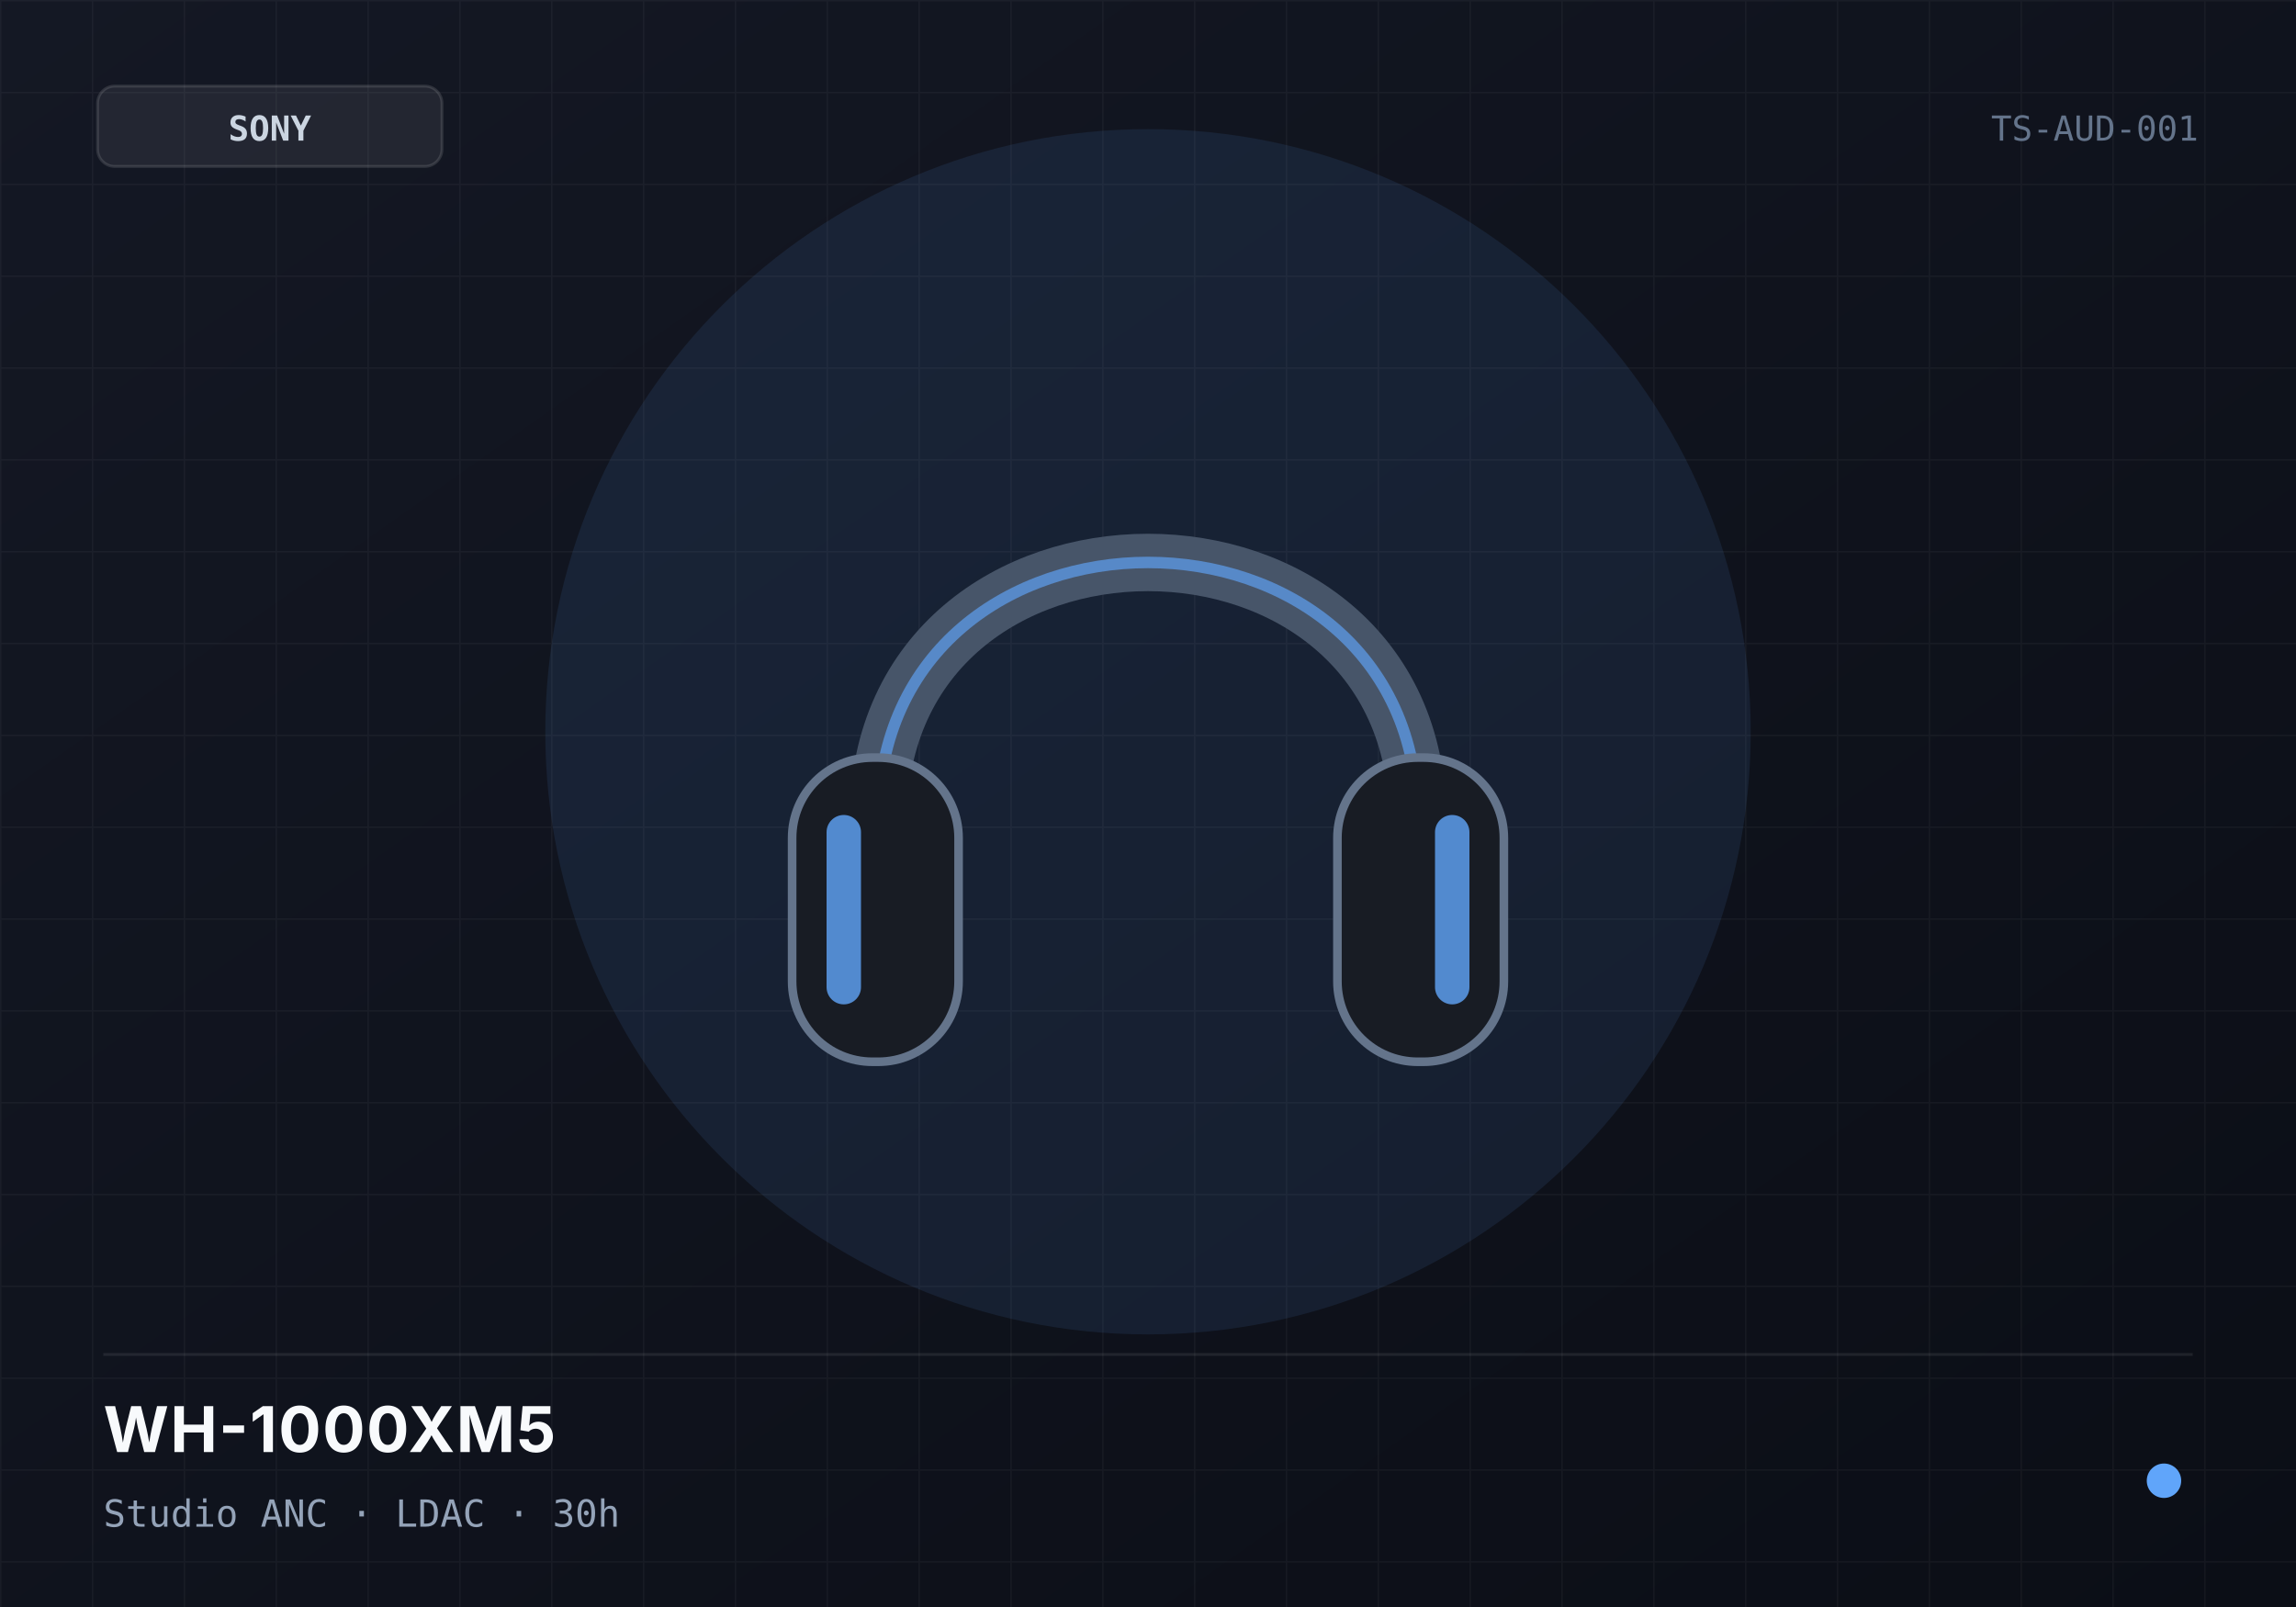
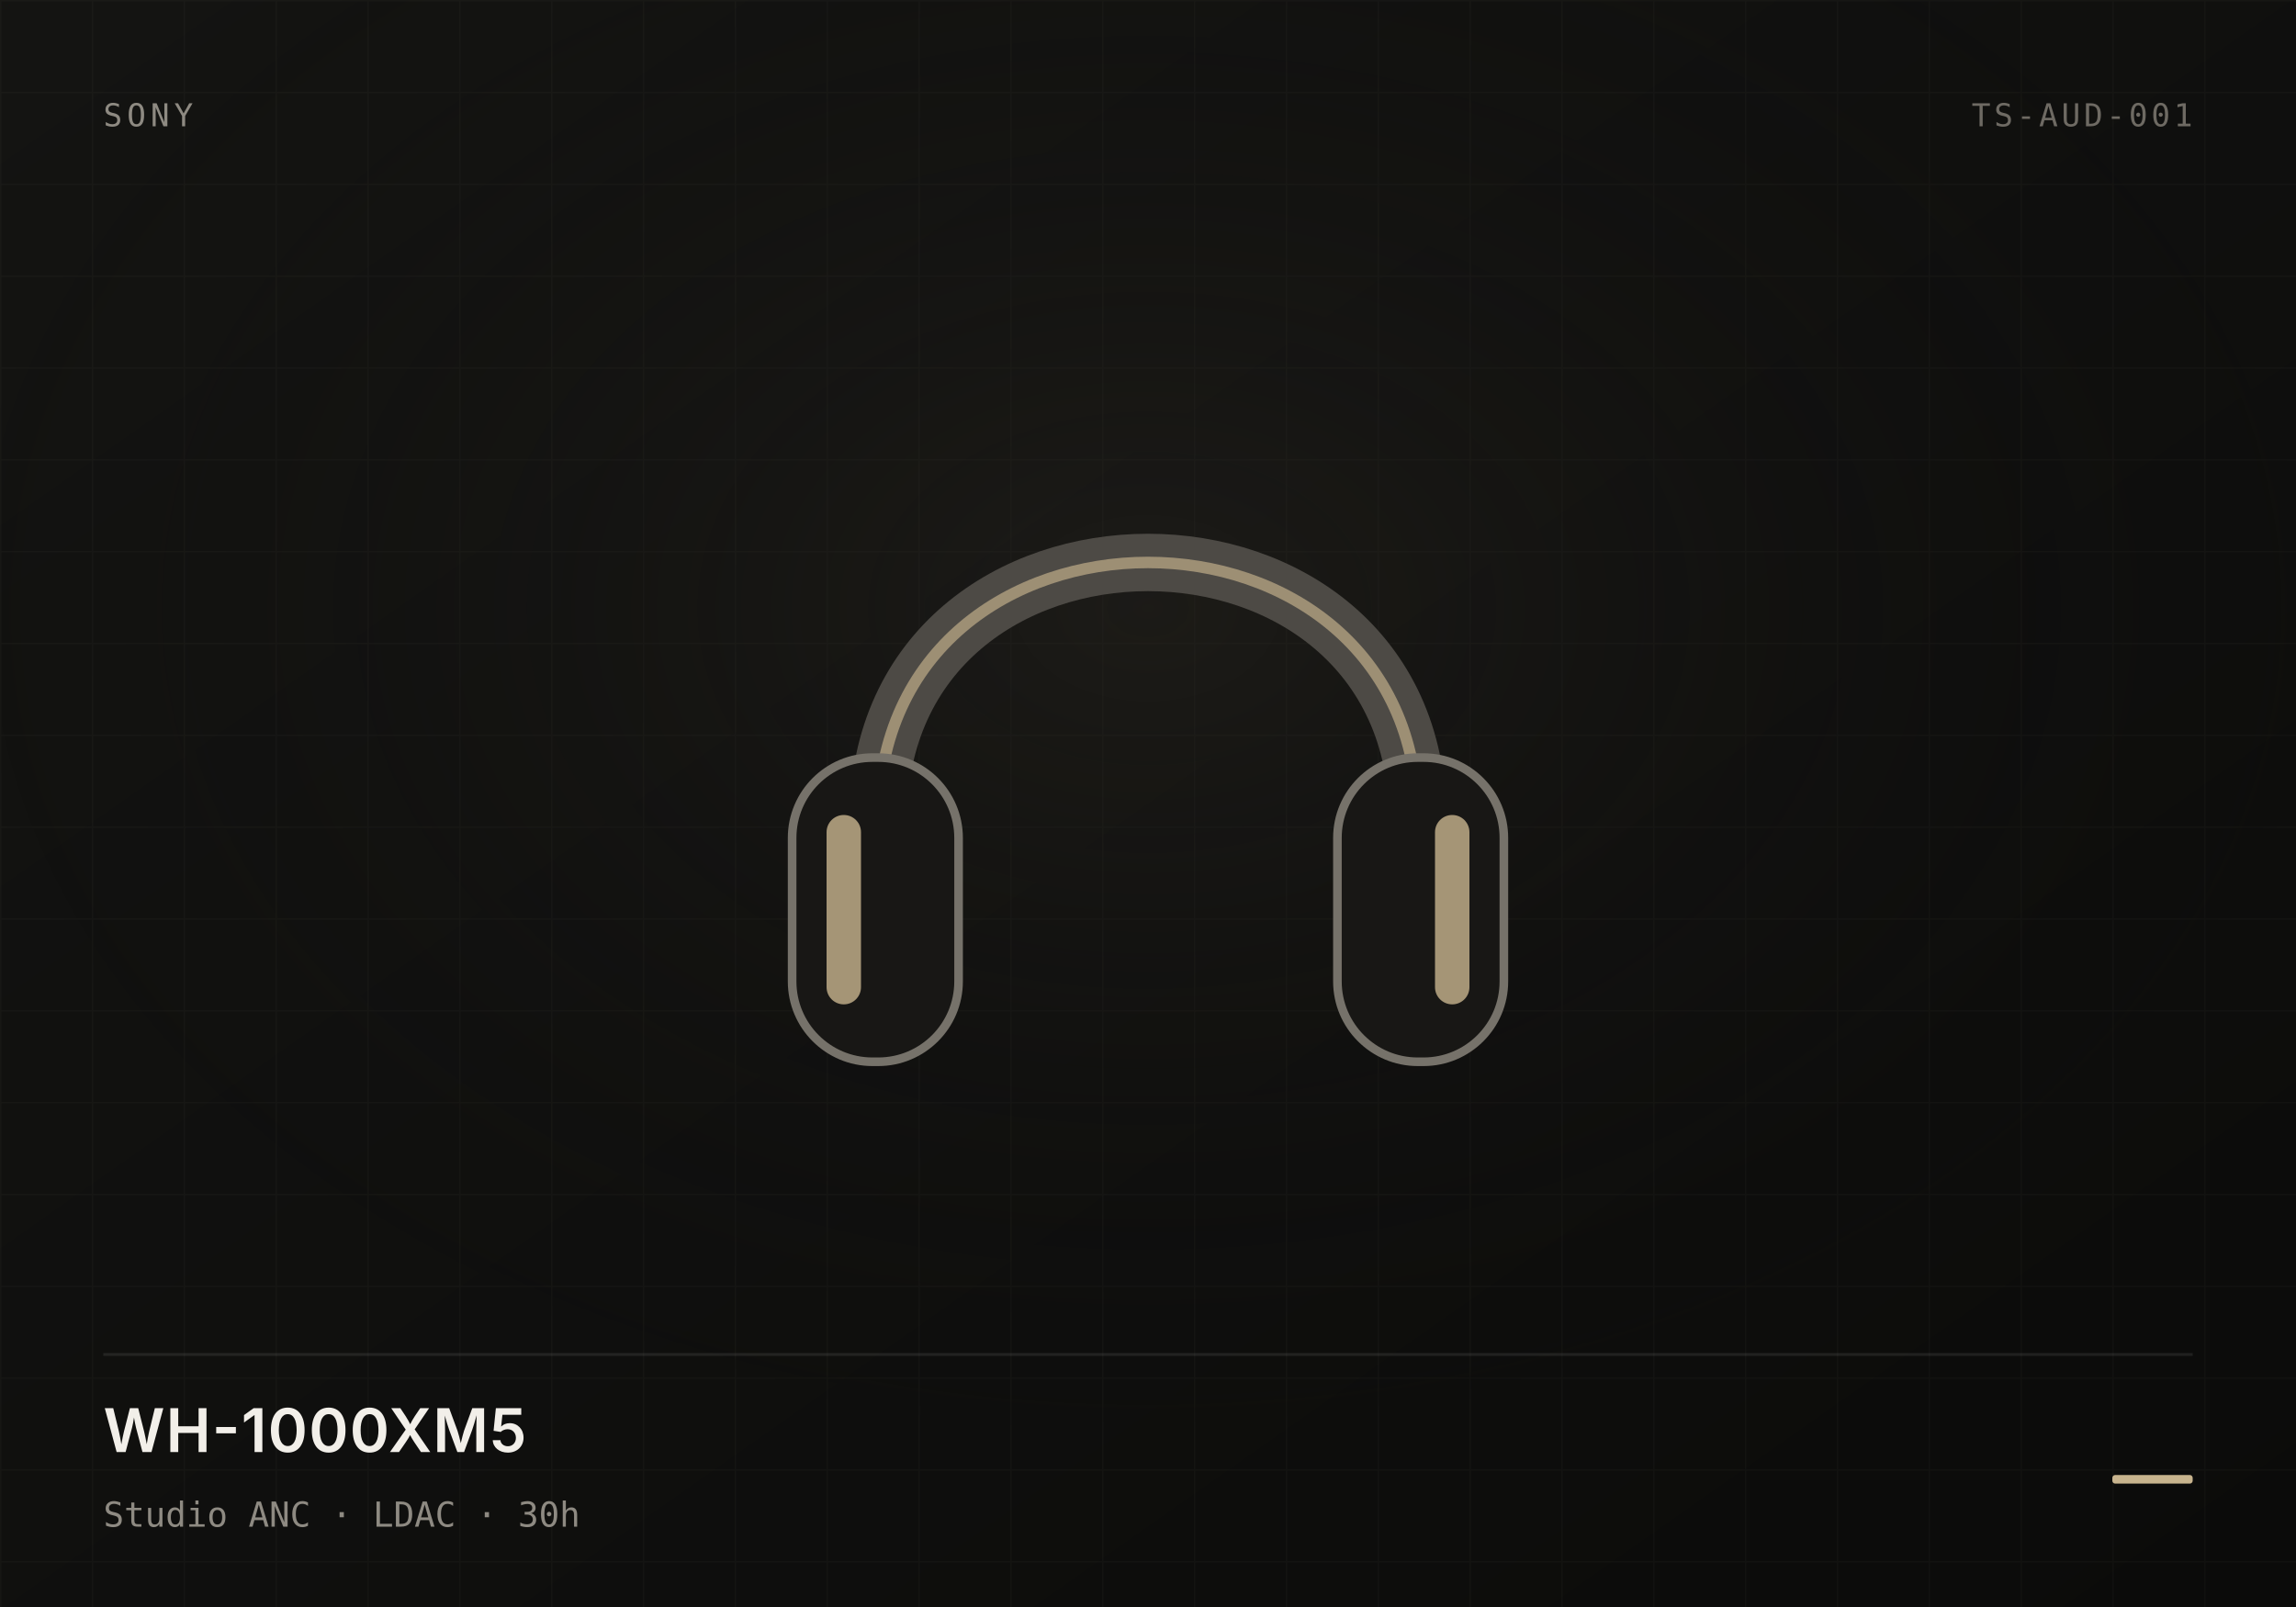
<svg xmlns="http://www.w3.org/2000/svg" viewBox="0 0 800 560" width="800" height="560" role="img" aria-label="SONY WH-1000XM5">
  <defs>
    <linearGradient id="bgGrad" x1="0%" y1="0%" x2="100%" y2="100%">
-       <stop offset="0%" stop-color="#141824" />
-       <stop offset="100%" stop-color="#0B0E16" />
+       <stop offset="0%" stop-color="#141412" />
+       <stop offset="100%" stop-color="#0B0B0A" />
    </linearGradient>
    <linearGradient id="screenGrad" x1="0%" y1="0%" x2="100%" y2="100%">
-       <stop offset="0%" stop-color="#172033" />
-       <stop offset="100%" stop-color="#0D1320" />
+       <stop offset="0%" stop-color="#1A1916" />
+       <stop offset="100%" stop-color="#10100E" />
    </linearGradient>
    <linearGradient id="metalGrad" x1="0%" y1="0%" x2="100%" y2="100%">
-       <stop offset="0%" stop-color="#94A3B8" />
-       <stop offset="50%" stop-color="#64748B" />
-       <stop offset="100%" stop-color="#475569" />
+       <stop offset="0%" stop-color="#A8A298" />
+       <stop offset="50%" stop-color="#76726A" />
+       <stop offset="100%" stop-color="#4D4A45" />
    </linearGradient>
+     <radialGradient id="museumLight" cx="50%" cy="38%" r="54%">
+       <stop offset="0%" stop-color="#2D2A24" stop-opacity="0.42" />
+       <stop offset="65%" stop-color="#171614" stop-opacity="0.14" />
+       <stop offset="100%" stop-color="#0B0B0A" stop-opacity="0" />
+     </radialGradient>
    <pattern id="grid" width="32" height="32" patternUnits="userSpaceOnUse">
-       <path d="M 32 0 L 0 0 0 32" fill="none" stroke="#FFFFFF" stroke-opacity="0.04" stroke-width="1" />
+       <path d="M 32 0 L 0 0 0 32" fill="none" stroke="#F2EFE9" stroke-opacity="0.025" stroke-width="1" />
    </pattern>
  </defs>
  <rect width="800" height="560" fill="url(#bgGrad)" />
  <rect width="800" height="560" fill="url(#grid)" />
-   <circle cx="400" cy="255" r="210" fill="#60A5FA" fill-opacity="0.10" />
-   <rect x="34" y="30" width="120" height="28" rx="6" fill="#FFFFFF" fill-opacity="0.07" stroke="#FFFFFF" stroke-opacity="0.12" />
-   <text x="94" y="49" text-anchor="middle" fill="#CBD5E1" font-family="ui-monospace, SFMono-Regular, monospace" font-size="12" font-weight="700">SONY</text>
-   <text x="766" y="49" text-anchor="end" fill="#64748B" font-family="ui-monospace, SFMono-Regular, monospace" font-size="12">TS-AUD-001</text>
+   <rect width="800" height="560" fill="url(#museumLight)" />
+   <text x="36" y="44" fill="#8E8A82" font-family="JetBrains Mono, ui-monospace, SFMono-Regular, monospace" font-size="11" font-weight="500" letter-spacing="1.6">SONY</text>
+   <text x="764" y="44" text-anchor="end" fill="#6E6A63" font-family="JetBrains Mono, ui-monospace, SFMono-Regular, monospace" font-size="11" letter-spacing="1.2">TS-AUD-001</text>
  <g transform="translate(230,96)">
-     <path d="M76 190 C76 70, 264 70, 264 190" fill="none" stroke="#475569" stroke-width="20" stroke-linecap="round" />
-     <path d="M76 190 C76 70, 264 70, 264 190" fill="none" stroke="#60A5FA" stroke-width="4" stroke-linecap="round" opacity="0.65" />
-     <rect x="46" y="168" width="58" height="106" rx="28" fill="#181C24" stroke="#64748B" stroke-width="3" />
-     <rect x="236" y="168" width="58" height="106" rx="28" fill="#181C24" stroke="#64748B" stroke-width="3" />
-     <rect x="58" y="188" width="12" height="66" rx="6" fill="#60A5FA" opacity="0.8" />
-     <rect x="270" y="188" width="12" height="66" rx="6" fill="#60A5FA" opacity="0.8" />
+     <path d="M76 190 C76 70, 264 70, 264 190" fill="none" stroke="#4D4A45" stroke-width="20" stroke-linecap="round" />
+     <path d="M76 190 C76 70, 264 70, 264 190" fill="none" stroke="#C8B48E" stroke-width="4" stroke-linecap="round" opacity="0.65" />
+     <rect x="46" y="168" width="58" height="106" rx="28" fill="#181715" stroke="#76726A" stroke-width="3" />
+     <rect x="236" y="168" width="58" height="106" rx="28" fill="#181715" stroke="#76726A" stroke-width="3" />
+     <rect x="58" y="188" width="12" height="66" rx="6" fill="#C8B48E" opacity="0.8" />
+     <rect x="270" y="188" width="12" height="66" rx="6" fill="#C8B48E" opacity="0.8" />
  </g>
-   <line x1="36" y1="472" x2="764" y2="472" stroke="#FFFFFF" stroke-opacity="0.08" />
-   <text x="36" y="506" fill="#F8FAFC" font-family="-apple-system, BlinkMacSystemFont, Segoe UI, sans-serif" font-size="22" font-weight="700" letter-spacing="0.5">WH-1000XM5</text>
-   <text x="36" y="532" fill="#94A3B8" font-family="ui-monospace, SFMono-Regular, monospace" font-size="13">Studio ANC · LDAC · 30h</text>
-   <circle cx="754" cy="516" r="6" fill="#60A5FA" />
+   <line x1="36" y1="472" x2="764" y2="472" stroke="#F2EFE9" stroke-opacity="0.09" />
+   <text x="36" y="506" fill="#F2EFE9" font-family="Inter Tight, -apple-system, BlinkMacSystemFont, Segoe UI, sans-serif" font-size="21" font-weight="600" letter-spacing="0.4">WH-1000XM5</text>
+   <text x="36" y="532" fill="#8E8A82" font-family="JetBrains Mono, ui-monospace, SFMono-Regular, monospace" font-size="12">Studio ANC · LDAC · 30h</text>
+   <rect x="736" y="514" width="28" height="3" rx="1" fill="#C8B48E" />
</svg>
